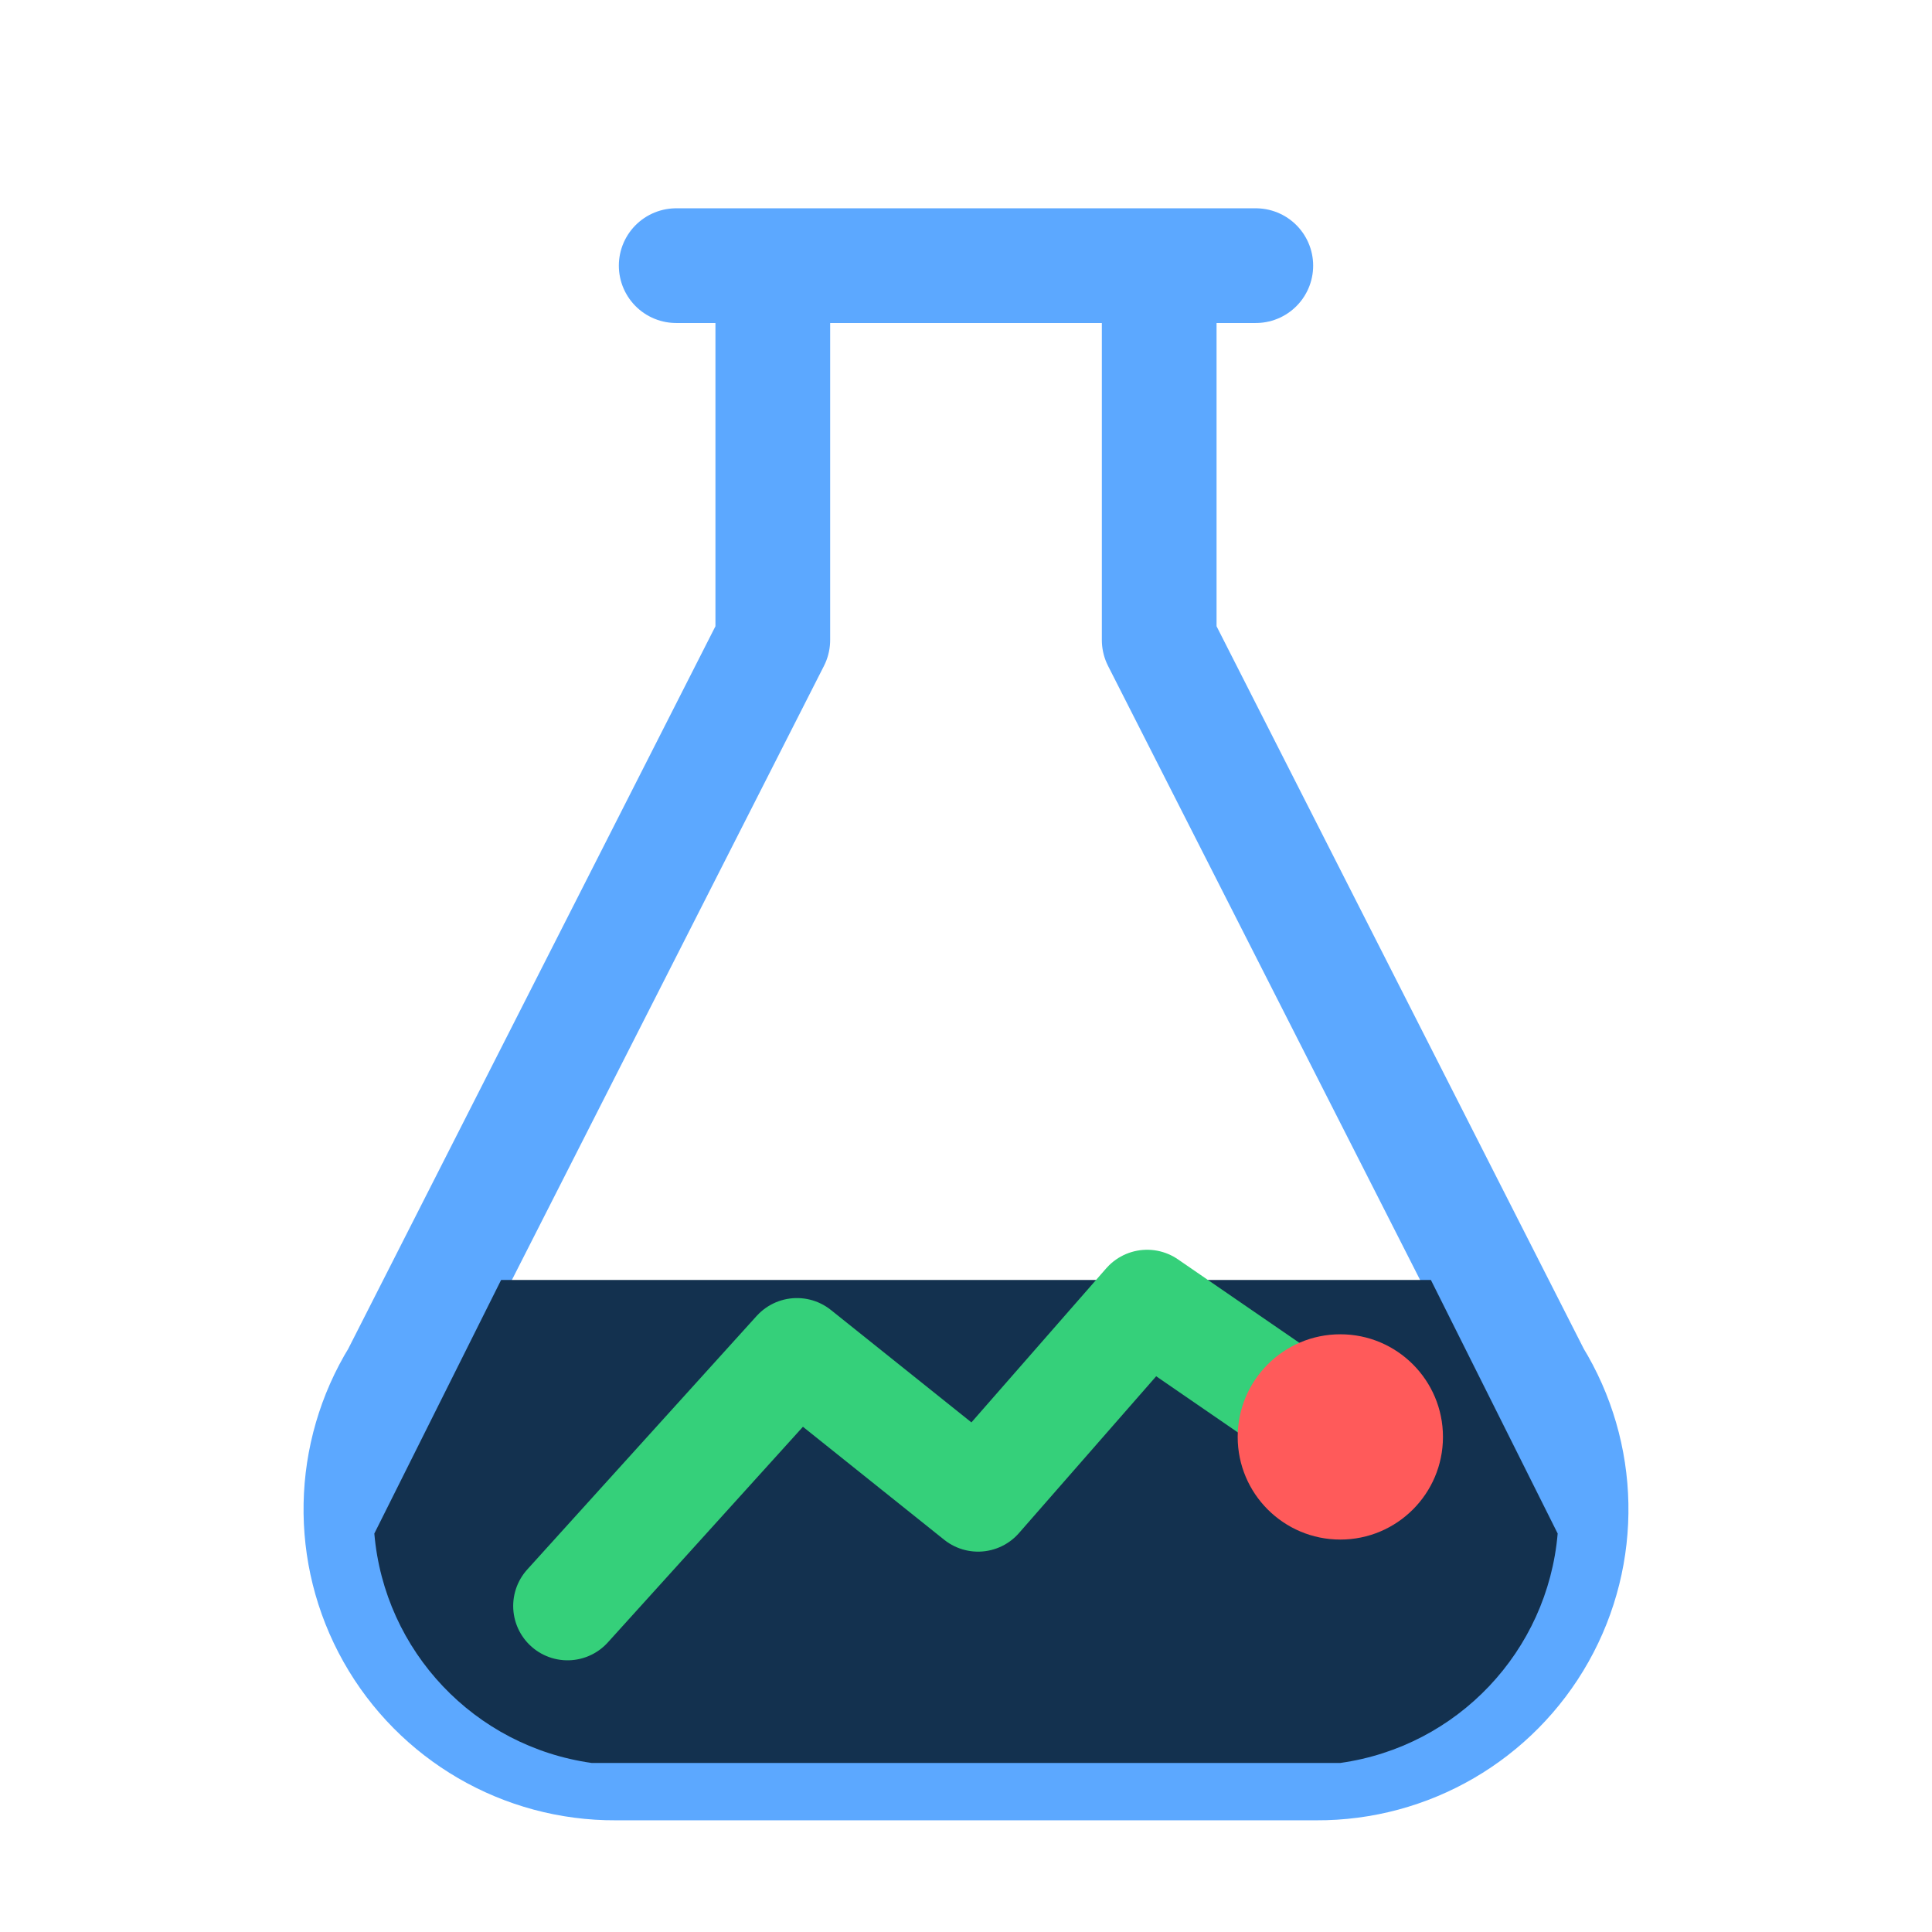
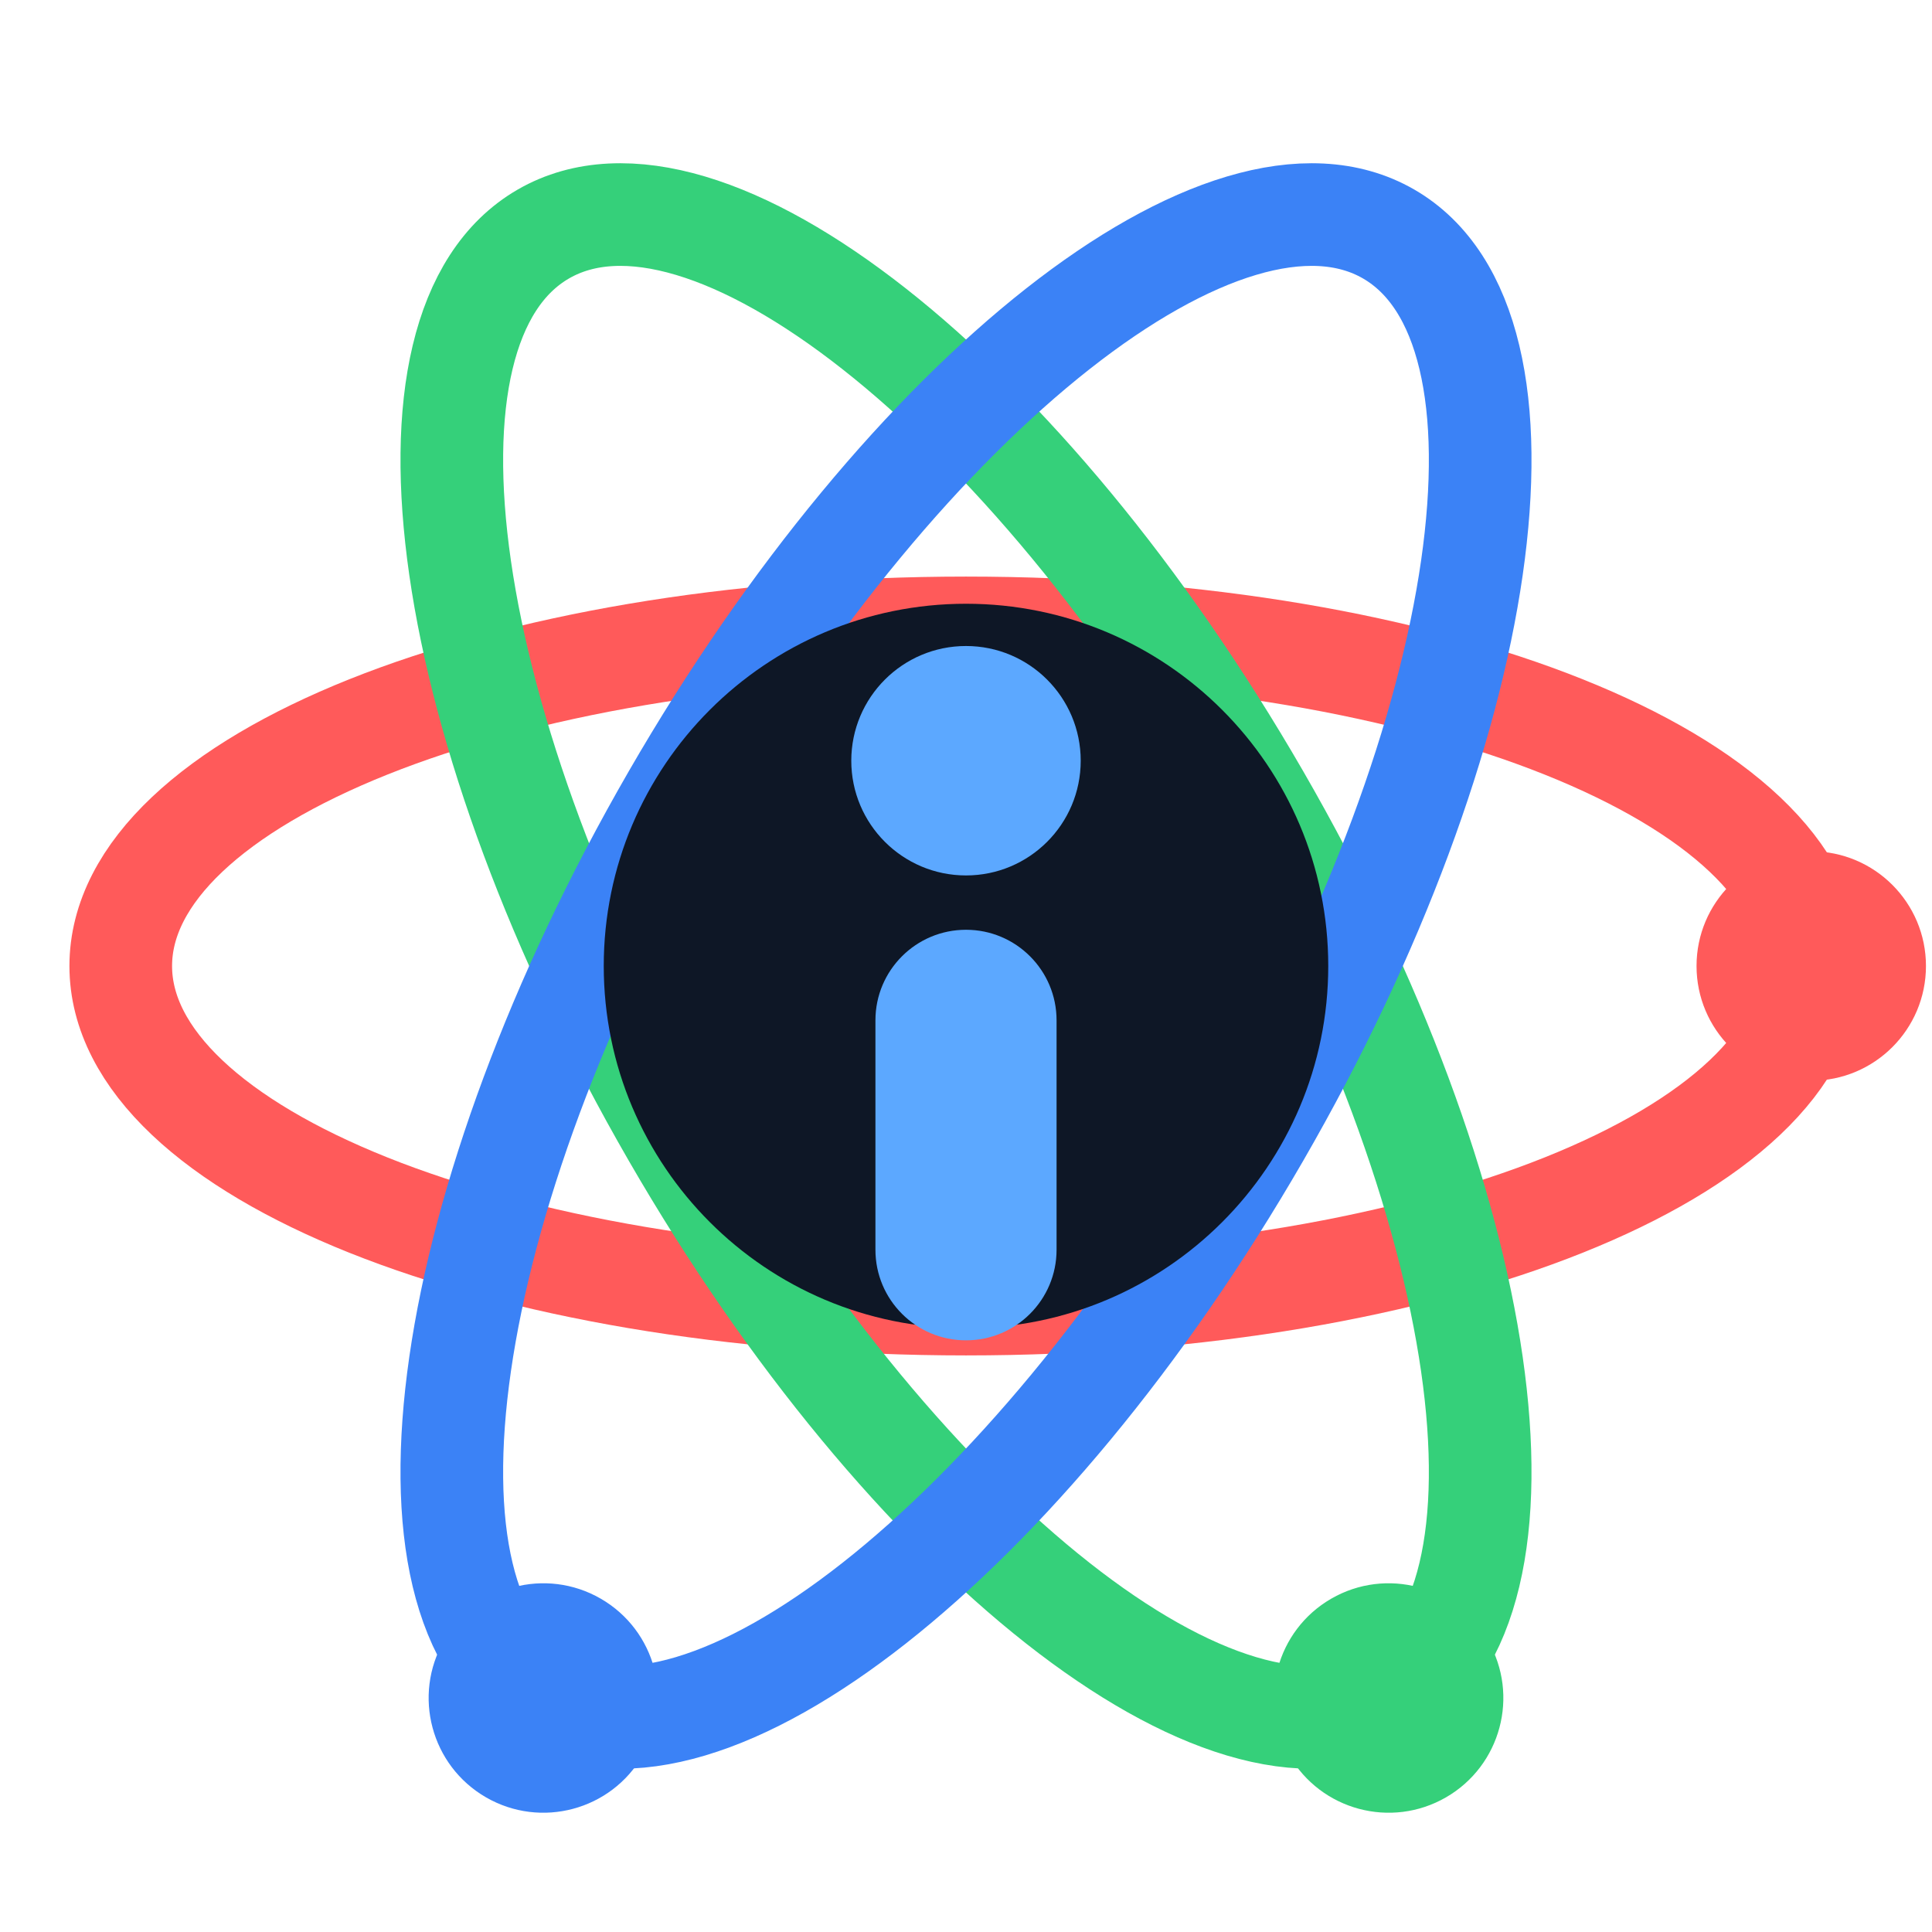
<svg xmlns="http://www.w3.org/2000/svg" viewBox="0 0 16 16" fill="none">
-   <path d="M6.4 2.2v3.1L3.3 11.4a2.1 2.1 0 0 0 1.8 3.2h5.8a2.1 2.1 0 0 0 1.8-3.2L9.6 5.3V2.2" stroke="#5CA8FF" stroke-width="0.95" stroke-linejoin="round" />
-   <path d="M5.6 2.2h4.8" stroke="#5CA8FF" stroke-width="0.95" stroke-linecap="round" />
-   <path d="M4.15 10.6h7.7l1.05 2.1a2.1 2.1 0 0 1-1.8 1.9H4.9a2.1 2.1 0 0 1-1.8-1.9z" fill="#13314F" />
-   <path d="M4.7 13.3l1.9-2.1 1.5 1.2 1.4-1.6 1.6 1.1" stroke="#35D07A" stroke-width="0.9" stroke-linecap="round" stroke-linejoin="round" />
-   <circle cx="11.1" cy="11.9" r="0.85" fill="#FF5A5A" />
+   <g transform="translate(8 8)" fill="none" stroke-width="0.85">
+     <ellipse rx="7" ry="2.8" stroke="#FF5A5A" transform="rotate(0)" />
+     <ellipse rx="7" ry="2.8" stroke="#35D07A" transform="rotate(60)" />
+     <ellipse rx="7" ry="2.8" stroke="#3B82F6" transform="rotate(120)" />
+     <circle r="0.95" fill="#FF5A5A" cx="7" cy="0" transform="rotate(0)" />
+     <circle r="0.95" fill="#35D07A" cx="7" cy="0" transform="rotate(60)" />
+     <circle r="0.95" fill="#3B82F6" cx="7" cy="0" transform="rotate(120)" />
+   </g>
+   <circle cx="8" cy="8" r="3" fill="#0E1726" />
+   <circle cx="8" cy="6.3" r="0.95" fill="#5CA8FF" />
+   <rect x="7.25" y="7.7" width="1.5" height="3.4" rx="0.75" fill="#5CA8FF" />
</svg>
